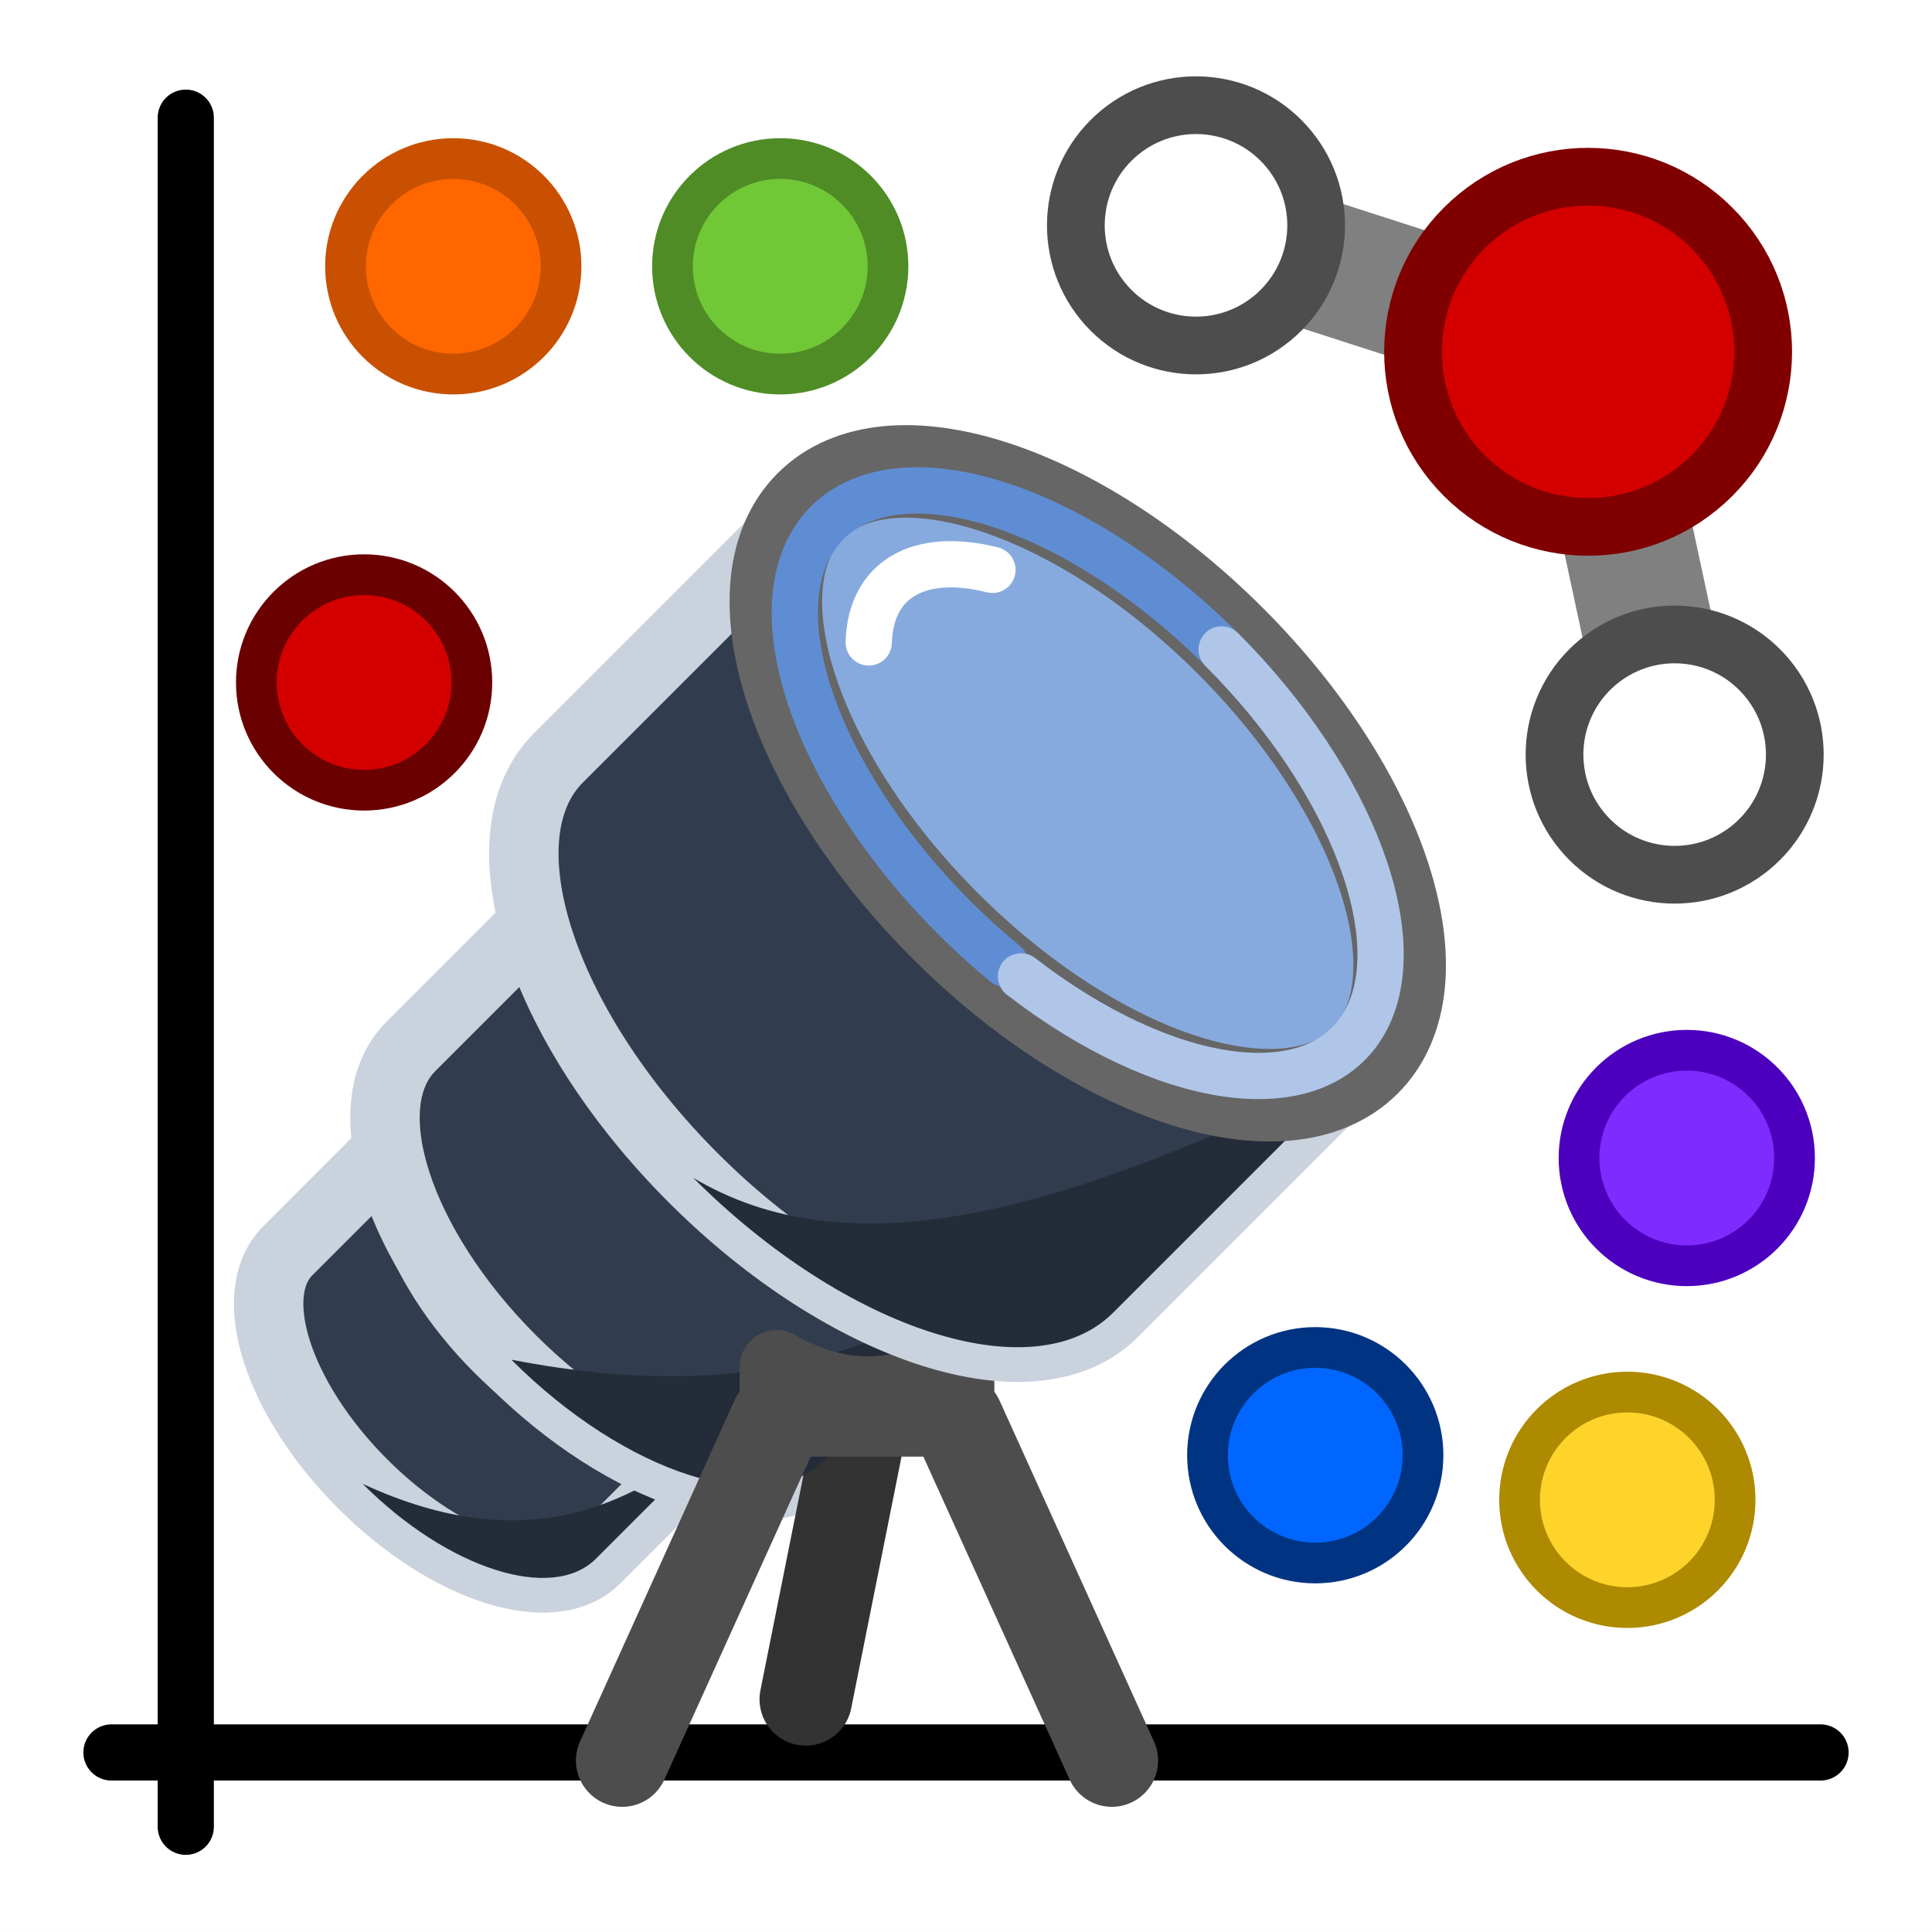
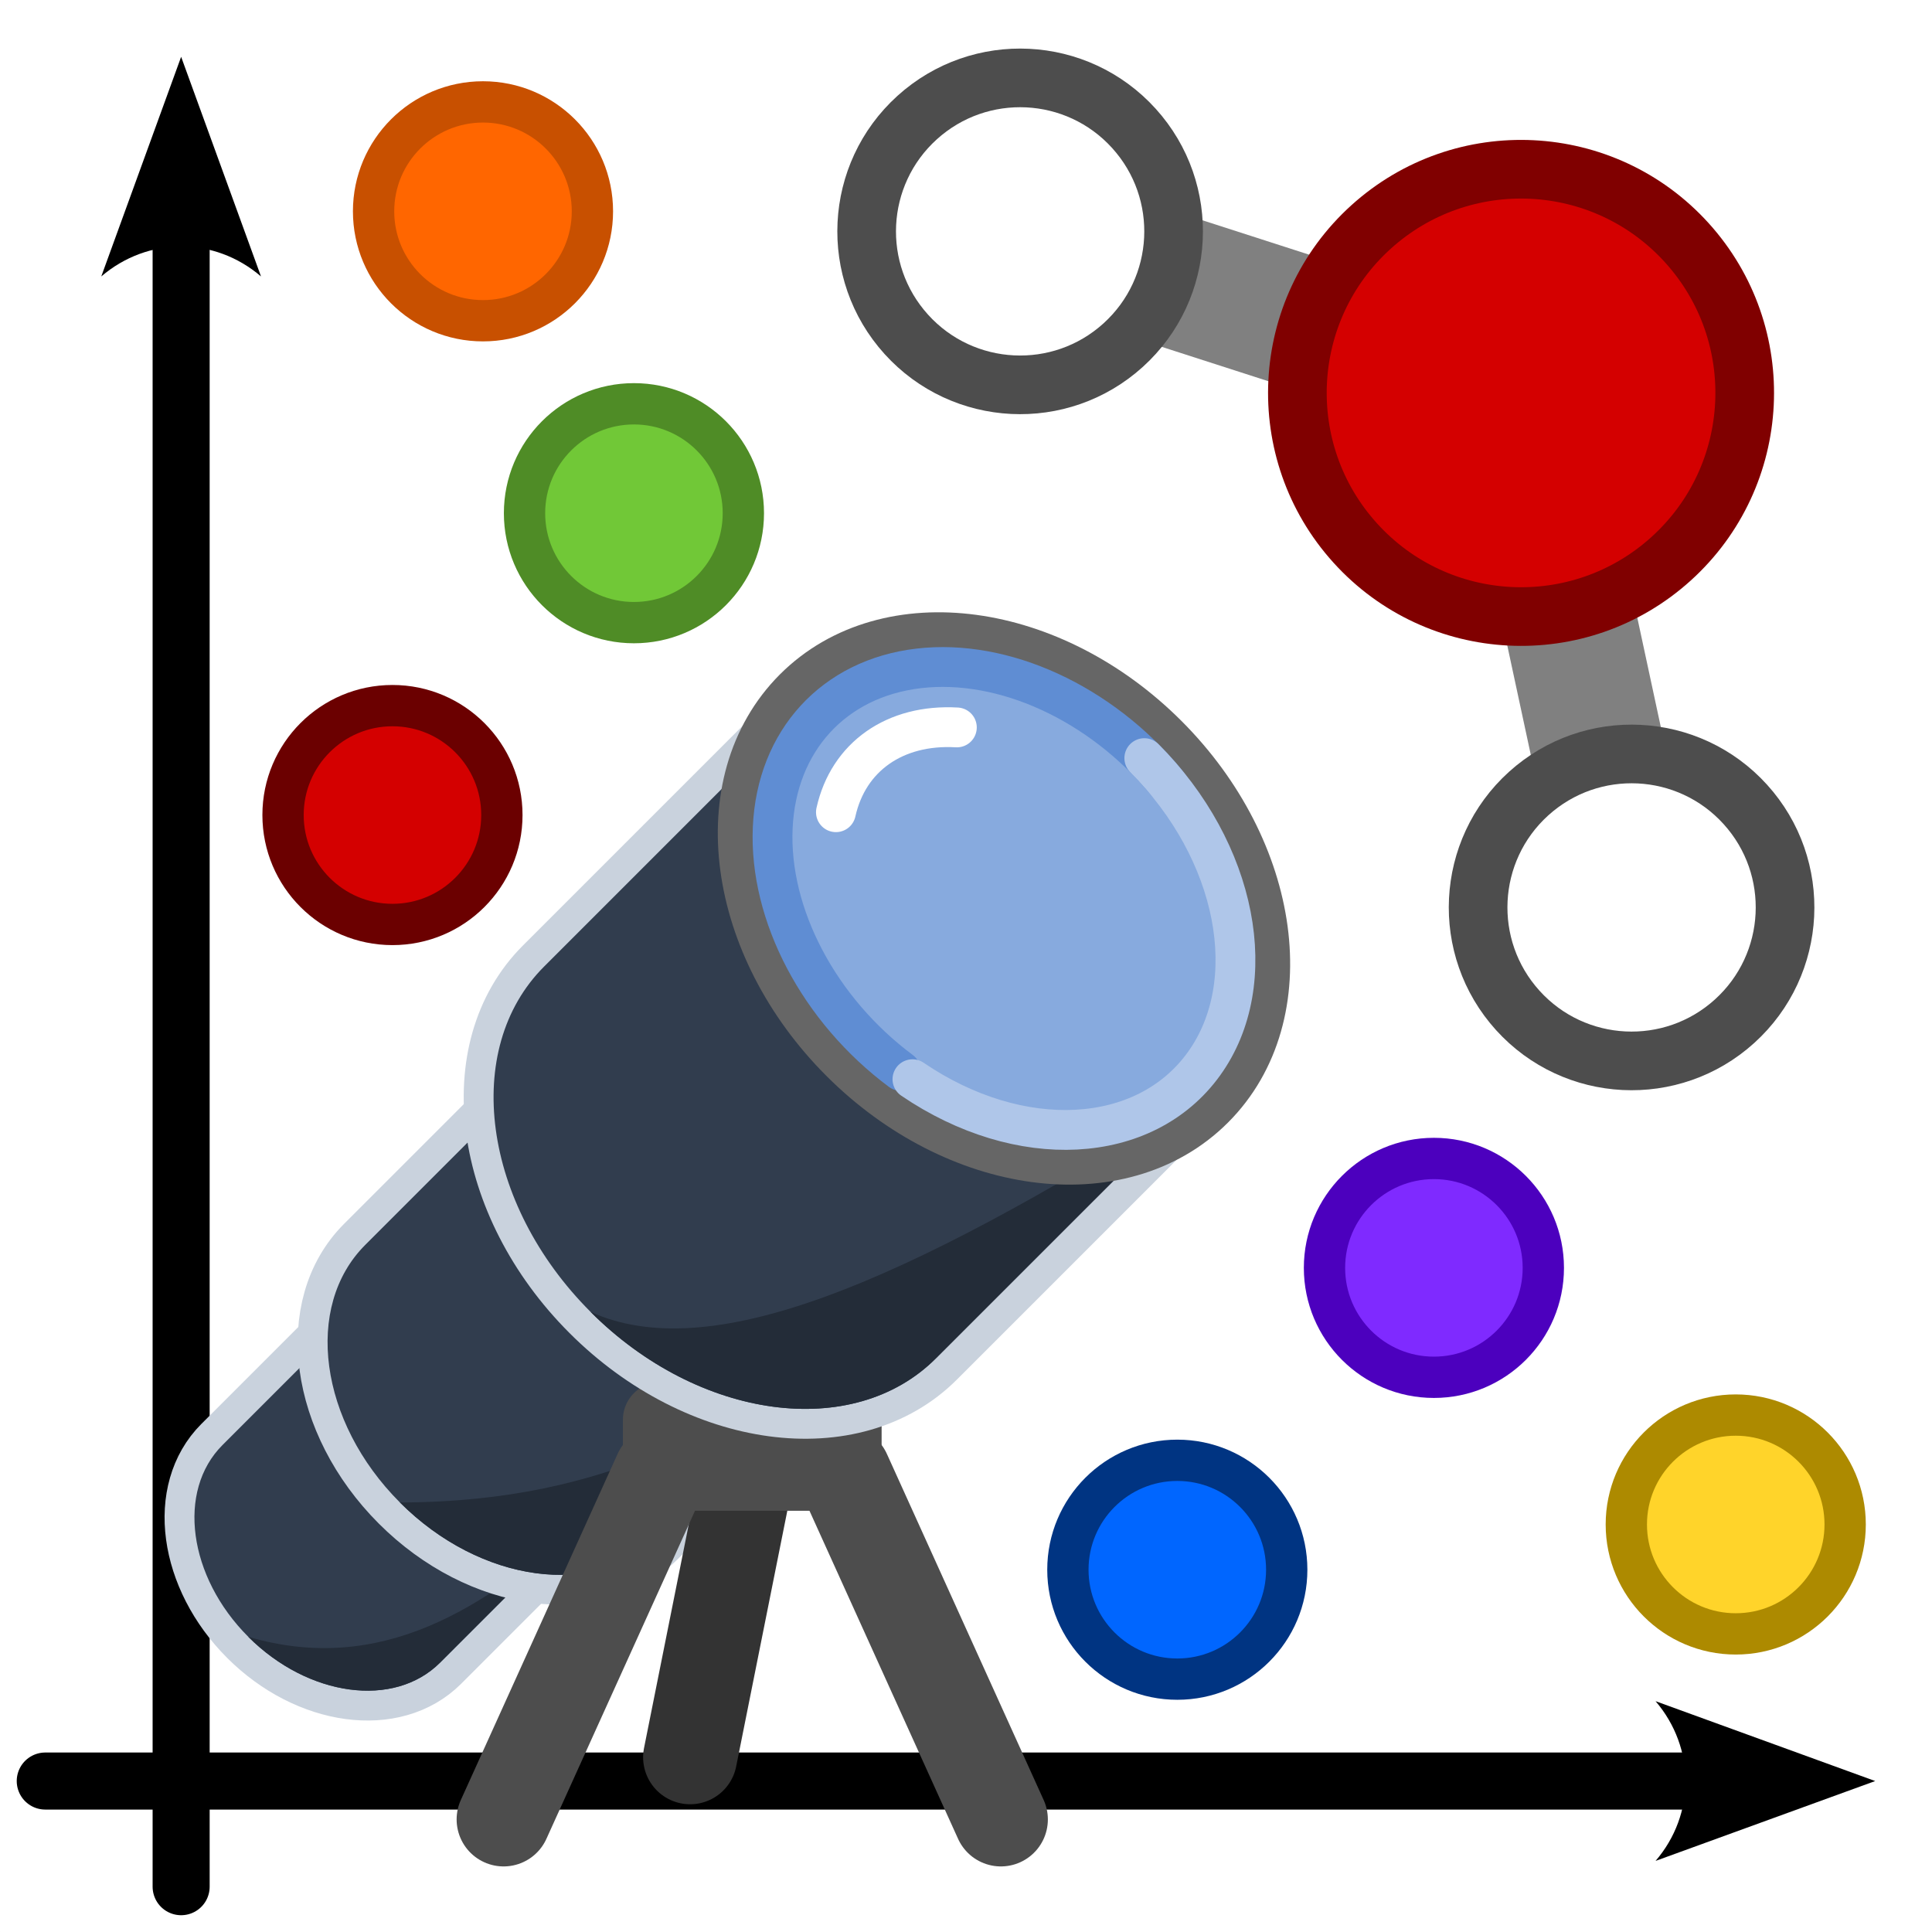
- <svg xmlns="http://www.w3.org/2000/svg" width="100%" height="100%" viewBox="0 0 130 130" version="1.1" xml:space="preserve" style="fill-rule:evenodd;clip-rule:evenodd;stroke-linecap:round;">
-   <g id="rect17" transform="matrix(1.01562,0,0,1.01562,-36.7144,-340.667)">
-     <rect x="36.15" y="335.426" width="128" height="128" style="fill:white;" />
+ <svg xmlns="http://www.w3.org/2000/svg" width="128" height="128" viewBox="0 0 33.867 33.867" version="1.1" id="svg5">
+   <defs id="defs2">
+     <marker style="overflow:visible" id="marker8" refX="3" refY="0" orient="auto-start-reverse" markerWidth="0.5" markerHeight="0.5" viewBox="0 0 1 1" preserveAspectRatio="xMidYMid">
+       <path transform="scale(0.7)" d="M -2,-4 9,0 -2,4 c 2,-2.33 2,-5.66 0,-8 z" style="fill:context-stroke;fill-rule:evenodd;stroke:none" id="path8" />
+     </marker>
+   </defs>
+   <g id="layer1" transform="translate(-9.564576,-88.74822)" style="display:inline">
+     <rect style="opacity:1;fill:#ffffff;fill-opacity:1;stroke:none;stroke-width:1.96;stroke-linecap:round;stroke-dasharray:none;stroke-opacity:1;paint-order:normal" id="rect17" width="33.867" height="33.867" x="9.565" y="88.748" />
  </g>
-   <g id="g17" transform="matrix(1,0,0,1,-33.6496,-337.507)">
-     <path id="path5" d="M46.15,460.426L46.15,345.426" style="fill:none;fill-rule:nonzero;stroke:black;stroke-width:3.78px;" />
-     <path id="path6" d="M41.15,455.426L156.15,455.426" style="fill:none;fill-rule:nonzero;stroke:black;stroke-width:3.78px;" />
+   <g id="layer3" style="display:none" transform="translate(-2.116667,-2.116668)">
+     <rect style="display:inline;opacity:1;fill:#969696;fill-opacity:0.235;stroke:none;stroke-width:1;stroke-linecap:round;stroke-dasharray:none;stroke-opacity:1;paint-order:normal" id="rect33" width="33.867" height="33.867" x="9.565" y="88.748" transform="translate(-7.447909,-86.63156)" />
  </g>
-   <g id="g1" transform="matrix(1,0,0,1,-1.5,-2.08016)">
-     <circle id="path28907" cx="32" cy="20" r="7.251" style="fill:rgb(255,102,0);stroke:rgb(200,80,0);stroke-width:2.74px;" />
-     <circle id="circle29123" cx="26" cy="48" r="7.251" style="fill:rgb(212,0,0);stroke:rgb(107,0,0);stroke-width:2.74px;" />
-     <circle id="circle29161" cx="111" cy="103" r="7.251" style="fill:rgb(255,212,42);stroke:rgb(173,138,0);stroke-width:2.74px;" />
-     <circle id="circle29181" cx="54" cy="20" r="7.251" style="fill:rgb(113,200,55);stroke:rgb(79,140,38);stroke-width:2.74px;" />
-     <g id="circle29201" transform="matrix(1,0,0,1,-36.1496,-335.426)">
-       <circle cx="126.15" cy="435.426" r="7.251" style="fill:rgb(0,102,255);stroke:rgb(0,52,130);stroke-width:2.74px;" />
+   <g id="layer2" style="display:inline">
+     <g id="g16" style="stroke:#ffffff;stroke-width:1.5;stroke-linecap:round;stroke-dasharray:none" transform="translate(-10.09374,-88.74822)">
+       <path style="fill:none;stroke:#ffffff;stroke-width:1.7;stroke-linecap:round;stroke-linejoin:miter;stroke-dasharray:none;stroke-opacity:1;marker-end:url(#marker8)" d="M 13.269,121.821 V 91.394" id="path15" />
+       <path style="fill:none;stroke:#ffffff;stroke-width:1.7;stroke-linecap:round;stroke-linejoin:miter;stroke-dasharray:none;stroke-opacity:1;marker-end:url(#marker8)" d="M 10.887,119.969 H 41.315" id="path16" />
    </g>
-     <circle id="circle29221" cx="115" cy="80" r="7.251" style="fill:rgb(127,42,255);stroke:rgb(76,0,190);stroke-width:2.74px;" />
-   </g>
-   <g id="g2" transform="matrix(0.823653,0,0,0.823653,4.80101,15.507)">
-     <g id="path3" transform="matrix(1,0,0,1,-36.1496,-335.426)">
-       <path d="M79,443.941C75.429,447.511 66.901,444.772 59.952,437.823C53.003,430.874 50.265,422.347 53.835,418.776L64.94,407.671C61.37,411.241 64.109,419.769 71.058,426.718C78.007,433.667 86.534,436.406 90.105,432.835L79,443.941Z" style="fill:rgb(49,61,78);fill-rule:nonzero;stroke:rgb(201,210,221);stroke-width:5.67px;stroke-linejoin:round;" />
+     <g id="g17" transform="translate(-10.09374,-88.74822)">
+       <path style="fill:none;stroke:#000000;stroke-width:1;stroke-linecap:round;stroke-linejoin:miter;stroke-dasharray:none;stroke-opacity:1;marker-end:url(#marker8)" d="M 13.269,121.821 V 91.394" id="path5" />
+       <path style="fill:none;stroke:#000000;stroke-width:1;stroke-linecap:round;stroke-linejoin:miter;stroke-dasharray:none;stroke-opacity:1;marker-end:url(#marker8)" d="M 10.887,119.969 H 41.315" id="path6" />
    </g>
-     <g id="path14" transform="matrix(1,0,0,1,-36.1496,-335.426)">
-       <path d="M79,443.941C75.429,447.511 66.901,444.772 59.952,437.823C73.431,444.043 82.286,439.631 90.105,432.835L79,443.941Z" style="fill:rgb(35,44,56);fill-rule:nonzero;" />
+     <g id="g1" transform="translate(-1.058334,1.058333)">
+       <circle style="opacity:1;fill:#ff6600;fill-opacity:1;stroke:#c85000;stroke-width:0.724;stroke-linecap:round;stroke-miterlimit:4;stroke-dasharray:none;stroke-dashoffset:0;stroke-opacity:1;paint-order:fill markers stroke" id="path28907" cx="9.525" cy="2.646" r="1.918" />
+       <circle style="opacity:1;fill:#d40000;fill-opacity:1;stroke:#6b0000;stroke-width:0.724;stroke-linecap:round;stroke-miterlimit:4;stroke-dasharray:none;stroke-dashoffset:0;stroke-opacity:1;paint-order:fill markers stroke" id="circle29123" cx="7.938" cy="13.229" r="1.918" />
+       <circle style="opacity:1;fill:#ffd42a;fill-opacity:1;stroke:#ad8a00;stroke-width:0.724;stroke-linecap:round;stroke-miterlimit:4;stroke-dasharray:none;stroke-dashoffset:0;stroke-opacity:1;paint-order:fill markers stroke" id="circle29161" cx="31.485" cy="25.665" r="1.918" />
+       <circle style="opacity:1;fill:#71c837;fill-opacity:1;stroke:#4f8c26;stroke-width:0.724;stroke-linecap:round;stroke-miterlimit:4;stroke-dasharray:none;stroke-dashoffset:0;stroke-opacity:1;paint-order:fill markers stroke" id="circle29181" cx="12.171" cy="7.938" r="1.918" />
+       <circle style="opacity:1;fill:#0066ff;fill-opacity:1;stroke:#003482;stroke-width:0.724;stroke-linecap:round;stroke-miterlimit:4;stroke-dasharray:none;stroke-dashoffset:0;stroke-opacity:1;paint-order:fill markers stroke" id="circle29201" cx="21.696" cy="26.458" r="1.918" />
+       <circle style="opacity:1;fill:#7f2aff;fill-opacity:1;stroke:#4c00be;stroke-width:0.724;stroke-linecap:round;stroke-miterlimit:4;stroke-dasharray:none;stroke-dashoffset:0;stroke-opacity:1;paint-order:fill markers stroke" id="circle29221" cx="26.194" cy="21.167" r="1.918" />
    </g>
-     <g id="path2" transform="matrix(1,0,0,1,-36.1496,-335.426)">
-       <path d="M97.682,435.897C92.886,440.693 81.43,437.014 72.096,427.679C62.762,418.345 59.083,406.89 63.879,402.094L78.796,387.177C74,391.973 77.679,403.428 87.013,412.762C96.348,422.097 107.803,425.776 112.599,420.979L97.682,435.897Z" style="fill:rgb(49,61,78);fill-rule:nonzero;stroke:rgb(201,210,221);stroke-width:5.67px;stroke-linejoin:round;" />
+     <g id="g33" transform="translate(25.00755,-20.2344)">
+       <path id="path4" style="fill:#313d4e;fill-opacity:1;stroke:#c9d2dd;stroke-width:1.047;stroke-linecap:round;stroke-linejoin:round;stroke-dasharray:none;stroke-dashoffset:17.764;stroke-opacity:1;paint-order:markers stroke fill" d="m -17.294,49.38 c -0.803,0.803 -2.308,0.6 -3.361,-0.453 -1.053,-1.053 -1.256,-2.558 -0.453,-3.361 l 2.497,-2.497 c -0.803,0.803 -0.6,2.308 0.453,3.361 1.053,1.053 2.558,1.256 3.361,0.453 z" />
+       <path id="path12" style="fill:#232c38;fill-opacity:1;stroke:none;stroke-width:1.395;stroke-linecap:round;stroke-linejoin:round;stroke-dasharray:none;stroke-dashoffset:17.764;paint-order:markers stroke fill" d="m -17.294,49.38 c -0.803,0.803 -2.308,0.6 -3.361,-0.453 2.309,0.677 4.137,-0.478 5.858,-2.044 z" />
+       <path id="path13" style="fill:#313d4e;fill-opacity:1;stroke:#c9d2dd;stroke-width:1.047;stroke-linecap:round;stroke-linejoin:round;stroke-dasharray:none;stroke-dashoffset:17.764;stroke-opacity:1;paint-order:markers stroke fill" d="m -13.483,47.181 c -1.079,1.079 -3.1,0.806 -4.514,-0.609 -1.415,-1.415 -1.687,-3.436 -0.609,-4.514 l 3.354,-3.354 c -1.079,1.079 -0.806,3.1 0.609,4.514 1.415,1.415 3.436,1.687 4.514,0.609 z" />
+       <path id="path14" style="fill:#232c38;fill-opacity:1;stroke:none;stroke-width:1.395;stroke-linecap:round;stroke-linejoin:round;stroke-dasharray:none;stroke-dashoffset:17.764;paint-order:markers stroke fill" d="m -13.483,47.181 c -1.079,1.079 -3.1,0.806 -4.514,-0.609 3.754,-0.009 5.762,-1.417 7.869,-2.746 z" />
    </g>
-     <g id="path11" transform="matrix(1,0,0,1,-36.1496,-335.426)">
-       <path d="M96.15,455.426L101.15,430.426" style="fill:none;fill-rule:nonzero;stroke:rgb(51,51,51);stroke-width:7.56px;" />
+     <g id="g2" transform="matrix(0.8236527,0,0,0.8236527,-0.9786898,4.653271)">
+       <path style="fill:#333333;stroke:#333333;stroke-width:2;stroke-linecap:round;stroke-linejoin:miter;stroke-dasharray:none;stroke-opacity:1" d="m 25.44,120.498 1.323,-6.615" id="path11" transform="translate(-9.564576,-88.74822)" />
+       <path style="fill:#4d4d4d;stroke:#4d4d4d;stroke-width:2;stroke-linecap:round;stroke-linejoin:miter;stroke-dasharray:none;stroke-opacity:1" d="M 21.471,121.821 24.808,114.454" id="path9" transform="translate(-9.564576,-88.74822)" />
+       <path style="fill:#4d4d4d;stroke:#4d4d4d;stroke-width:2;stroke-linecap:round;stroke-linejoin:miter;stroke-dasharray:none;stroke-opacity:1" d="M 32.054,121.821 28.717,114.454" id="path10" transform="translate(-9.564576,-88.74822)" />
+       <path id="rect10" style="fill:#4d4d4d;stroke:#4d4d4d;stroke-width:1.596;stroke-linecap:round;stroke-linejoin:round;stroke-dashoffset:17.764;paint-order:markers stroke fill" d="m 24.808,113.313 c 1.265,0.72 2.564,0.8 3.91,0 v 1.141 h -3.91 z" transform="translate(-9.564576,-88.74822)" />
    </g>
-     <g id="path13" transform="matrix(1,0,0,1,-36.1496,-335.426)">
-       <path d="M97.682,435.897C92.886,440.693 81.43,437.014 72.096,427.679C92.817,431.669 102.391,426.051 112.599,420.979L97.682,435.897Z" style="fill:rgb(35,44,56);fill-rule:nonzero;" />
+     <g id="g1916" transform="matrix(0.6558308,0.7245029,-0.7245029,0.6558308,90.67917,-86.26521)" style="stroke-width:0.795">
+       <path style="fill:none;stroke:#808080;stroke-width:2.385;stroke-linecap:butt;stroke-linejoin:miter;stroke-miterlimit:4;stroke-dasharray:none;stroke-opacity:1" d="m 18.529,117.251 c 0,0 8.175,-4.717 8.175,-4.717 0,0 8.177,4.724 8.177,4.724" id="path28614" />
+       <circle style="opacity:1;fill:#d40000;fill-opacity:1;stroke:#800000;stroke-width:1.052;stroke-linecap:round;stroke-miterlimit:4;stroke-dasharray:none;stroke-dashoffset:0;paint-order:fill markers stroke" id="path28264" cx="26.707" cy="112.534" r="4.012" />
+       <circle style="fill:#ffffff;fill-opacity:1;stroke:#4d4d4d;stroke-width:1.052;stroke-linecap:round;stroke-miterlimit:4;stroke-dasharray:none;stroke-dashoffset:0;stroke-opacity:1;paint-order:fill markers stroke" id="path28264-3" cx="34.88" cy="117.258" r="2.753" />
+       <circle style="fill:#ffffff;fill-opacity:1;stroke:#4d4d4d;stroke-width:1.052;stroke-linecap:round;stroke-miterlimit:4;stroke-dasharray:none;stroke-dashoffset:0;stroke-opacity:1;paint-order:fill markers stroke" id="circle28579" cx="18.529" cy="117.251" r="2.753" />
    </g>
-     <g id="path9" transform="matrix(1,0,0,1,-36.1496,-335.426)">
-       <path d="M81.15,460.426L93.761,432.582" style="fill:none;fill-rule:nonzero;stroke:rgb(77,77,77);stroke-width:7.56px;" />
-     </g>
-     <g id="path10" transform="matrix(1,0,0,1,-36.1496,-335.426)">
-       <path d="M121.15,460.426L108.538,432.582" style="fill:none;fill-rule:nonzero;stroke:rgb(77,77,77);stroke-width:7.56px;" />
-     </g>
-     <g id="rect10" transform="matrix(1,0,0,1,-36.1496,-335.426)">
-       <path d="M93.761,428.271C98.542,430.992 103.451,431.295 108.538,428.271L108.538,432.582L93.761,432.582L93.761,428.271Z" style="fill:rgb(77,77,77);fill-rule:nonzero;stroke:rgb(77,77,77);stroke-width:6.03px;stroke-linejoin:round;" />
-     </g>
-     <g id="ellipse1" transform="matrix(1,0,0,1,-36.1496,-335.426)">
-       <path d="M121.258,423.838C114.827,430.269 99.469,425.336 86.954,412.821C74.439,400.306 69.507,384.948 75.937,378.518L95.937,358.518C89.507,364.948 94.439,380.306 106.954,392.821C119.469,405.336 134.827,410.269 141.258,403.838L121.258,423.838Z" style="fill:rgb(49,61,78);fill-rule:nonzero;stroke:rgb(201,210,221);stroke-width:5.67px;stroke-linejoin:round;" />
-     </g>
-     <g id="path12" transform="matrix(1,0,0,1,-36.1496,-335.426)">
-       <path d="M121.258,423.838C114.827,430.269 99.469,425.336 86.954,412.821C99.311,420.165 116.009,416.403 141.258,403.838L121.258,423.838Z" style="fill:rgb(35,44,56);fill-rule:nonzero;" />
-     </g>
-     <g id="ellipse2" transform="matrix(0.707107,-0.707107,0.707107,0.707107,-36.1496,-335.426)">
-       <ellipse cx="-184.843" cy="353.395" rx="16.466" ry="32.046" style="fill:rgb(135,170,222);stroke:rgb(102,102,102);stroke-width:7.56px;stroke-linejoin:round;" />
-     </g>
-     <g id="ellipse3" transform="matrix(0.707107,-0.707107,0.707107,0.707107,-36.1496,-335.426)">
-       <path d="M-200.035,359.072C-201.184,347.421 -198.692,335.489 -193.693,328.702C-188.693,321.915 -182.079,321.486 -176.858,327.611C-171.637,333.735 -168.743,345.318 -169.492,357.092" style="fill:none;fill-rule:nonzero;stroke:rgb(95,141,211);stroke-width:3.78px;stroke-linejoin:round;" />
-     </g>
-     <g id="ellipse4" transform="matrix(0.707107,-0.707107,0.707107,0.707107,-36.1496,-335.426)">
-       <path d="M-169.375,353.395C-169.375,368.528 -175.237,381.427 -182.954,383.275C-190.672,385.123 -197.966,375.374 -199.851,360.692" style="fill:none;fill-rule:nonzero;stroke:rgb(175,198,233);stroke-width:3.78px;stroke-linejoin:round;" />
-     </g>
-     <g id="path4" transform="matrix(0.707107,-0.707107,0.707107,0.707107,-36.1496,-335.426)">
-       <path d="M-189.355,332.603C-185.615,329.074 -181.225,330.218 -178.017,335.557" style="fill:none;fill-rule:nonzero;stroke:white;stroke-width:3.78px;stroke-linejoin:round;" />
+     <g id="g32" transform="translate(25.00755,-20.2344)">
+       <path id="path28" style="fill:#313d4e;fill-opacity:1;stroke:#c9d2dd;stroke-width:1.047;stroke-linecap:round;stroke-linejoin:round;stroke-dasharray:none;stroke-dashoffset:17.764;stroke-opacity:1;paint-order:markers stroke fill" d="m -8.603,44.047 c -1.446,1.446 -4.156,1.081 -6.052,-0.816 -1.897,-1.897 -2.262,-4.606 -0.816,-6.052 l 4.497,-4.497 c -1.446,1.446 -1.081,4.156 0.816,6.052 1.897,1.897 4.606,2.262 6.052,0.816 z" />
+       <path id="path29" style="fill:#232c38;fill-opacity:1;stroke:none;stroke-width:1.395;stroke-linecap:round;stroke-linejoin:round;stroke-dasharray:none;stroke-dashoffset:17.764;paint-order:markers stroke fill" d="m -8.603,44.047 c -1.446,1.446 -4.156,1.081 -6.052,-0.816 2.056,0.929 5.337,-0.391 10.55,-3.681 z" />
+       <ellipse style="fill:#87aade;stroke:#666666;stroke-width:1.395;stroke-linecap:round;stroke-linejoin:round;stroke-dasharray:none;stroke-dashoffset:17.764;paint-order:markers stroke fill" id="ellipse29" cx="-30.683" cy="20.206" rx="3.703" ry="4.857" transform="rotate(-45)" />
+       <path style="fill:none;stroke:#5f8dd3;stroke-width:0.698;stroke-linecap:round;stroke-linejoin:round;stroke-dasharray:none;stroke-dashoffset:17.764;paint-order:markers stroke fill" id="path30" transform="rotate(-45)" d="m -34.099,21.066 a 3.478,4.563 0 0 1 1.426,-4.603 3.478,4.563 0 0 1 3.786,-0.165 3.478,4.563 0 0 1 1.656,4.468" />
+       <path style="fill:none;stroke:#afc6e9;stroke-width:0.698;stroke-linecap:round;stroke-linejoin:round;stroke-dasharray:none;stroke-dashoffset:17.764;paint-order:markers stroke fill" id="path31" transform="rotate(-45)" d="m -27.204,20.206 a 3.478,4.563 0 0 1 -3.054,4.529 3.478,4.563 0 0 1 -3.8,-3.423" />
+       <path style="fill:none;stroke:#ffffff;stroke-width:0.698;stroke-linecap:round;stroke-linejoin:round;stroke-dasharray:none;stroke-dashoffset:17.764;paint-order:markers stroke fill" id="path32" transform="rotate(-45)" d="m -31.697,17.054 a 2.461,3.459 0 0 1 2.55,0.448" />
    </g>
  </g>
-   <g id="g1916" transform="matrix(0.521394,0.575989,-0.575989,0.521394,299.214,-256.23)">
-     <path id="path28614" d="M70.03,443.152L100.928,425.325L131.832,443.179" style="fill:none;fill-rule:nonzero;stroke:rgb(128,128,128);stroke-width:11.34px;stroke-linecap:butt;" />
-     <circle id="path28264" cx="100.939" cy="425.325" r="15.163" style="fill:rgb(212,0,0);stroke:rgb(128,0,0);stroke-width:5px;" />
-     <circle id="path28264-3" cx="131.832" cy="443.179" r="10.406" style="fill:white;stroke:rgb(77,77,77);stroke-width:5px;" />
-     <circle id="circle28579" cx="70.03" cy="443.152" r="10.406" style="fill:white;stroke:rgb(77,77,77);stroke-width:5px;" />
-   </g>
</svg>
